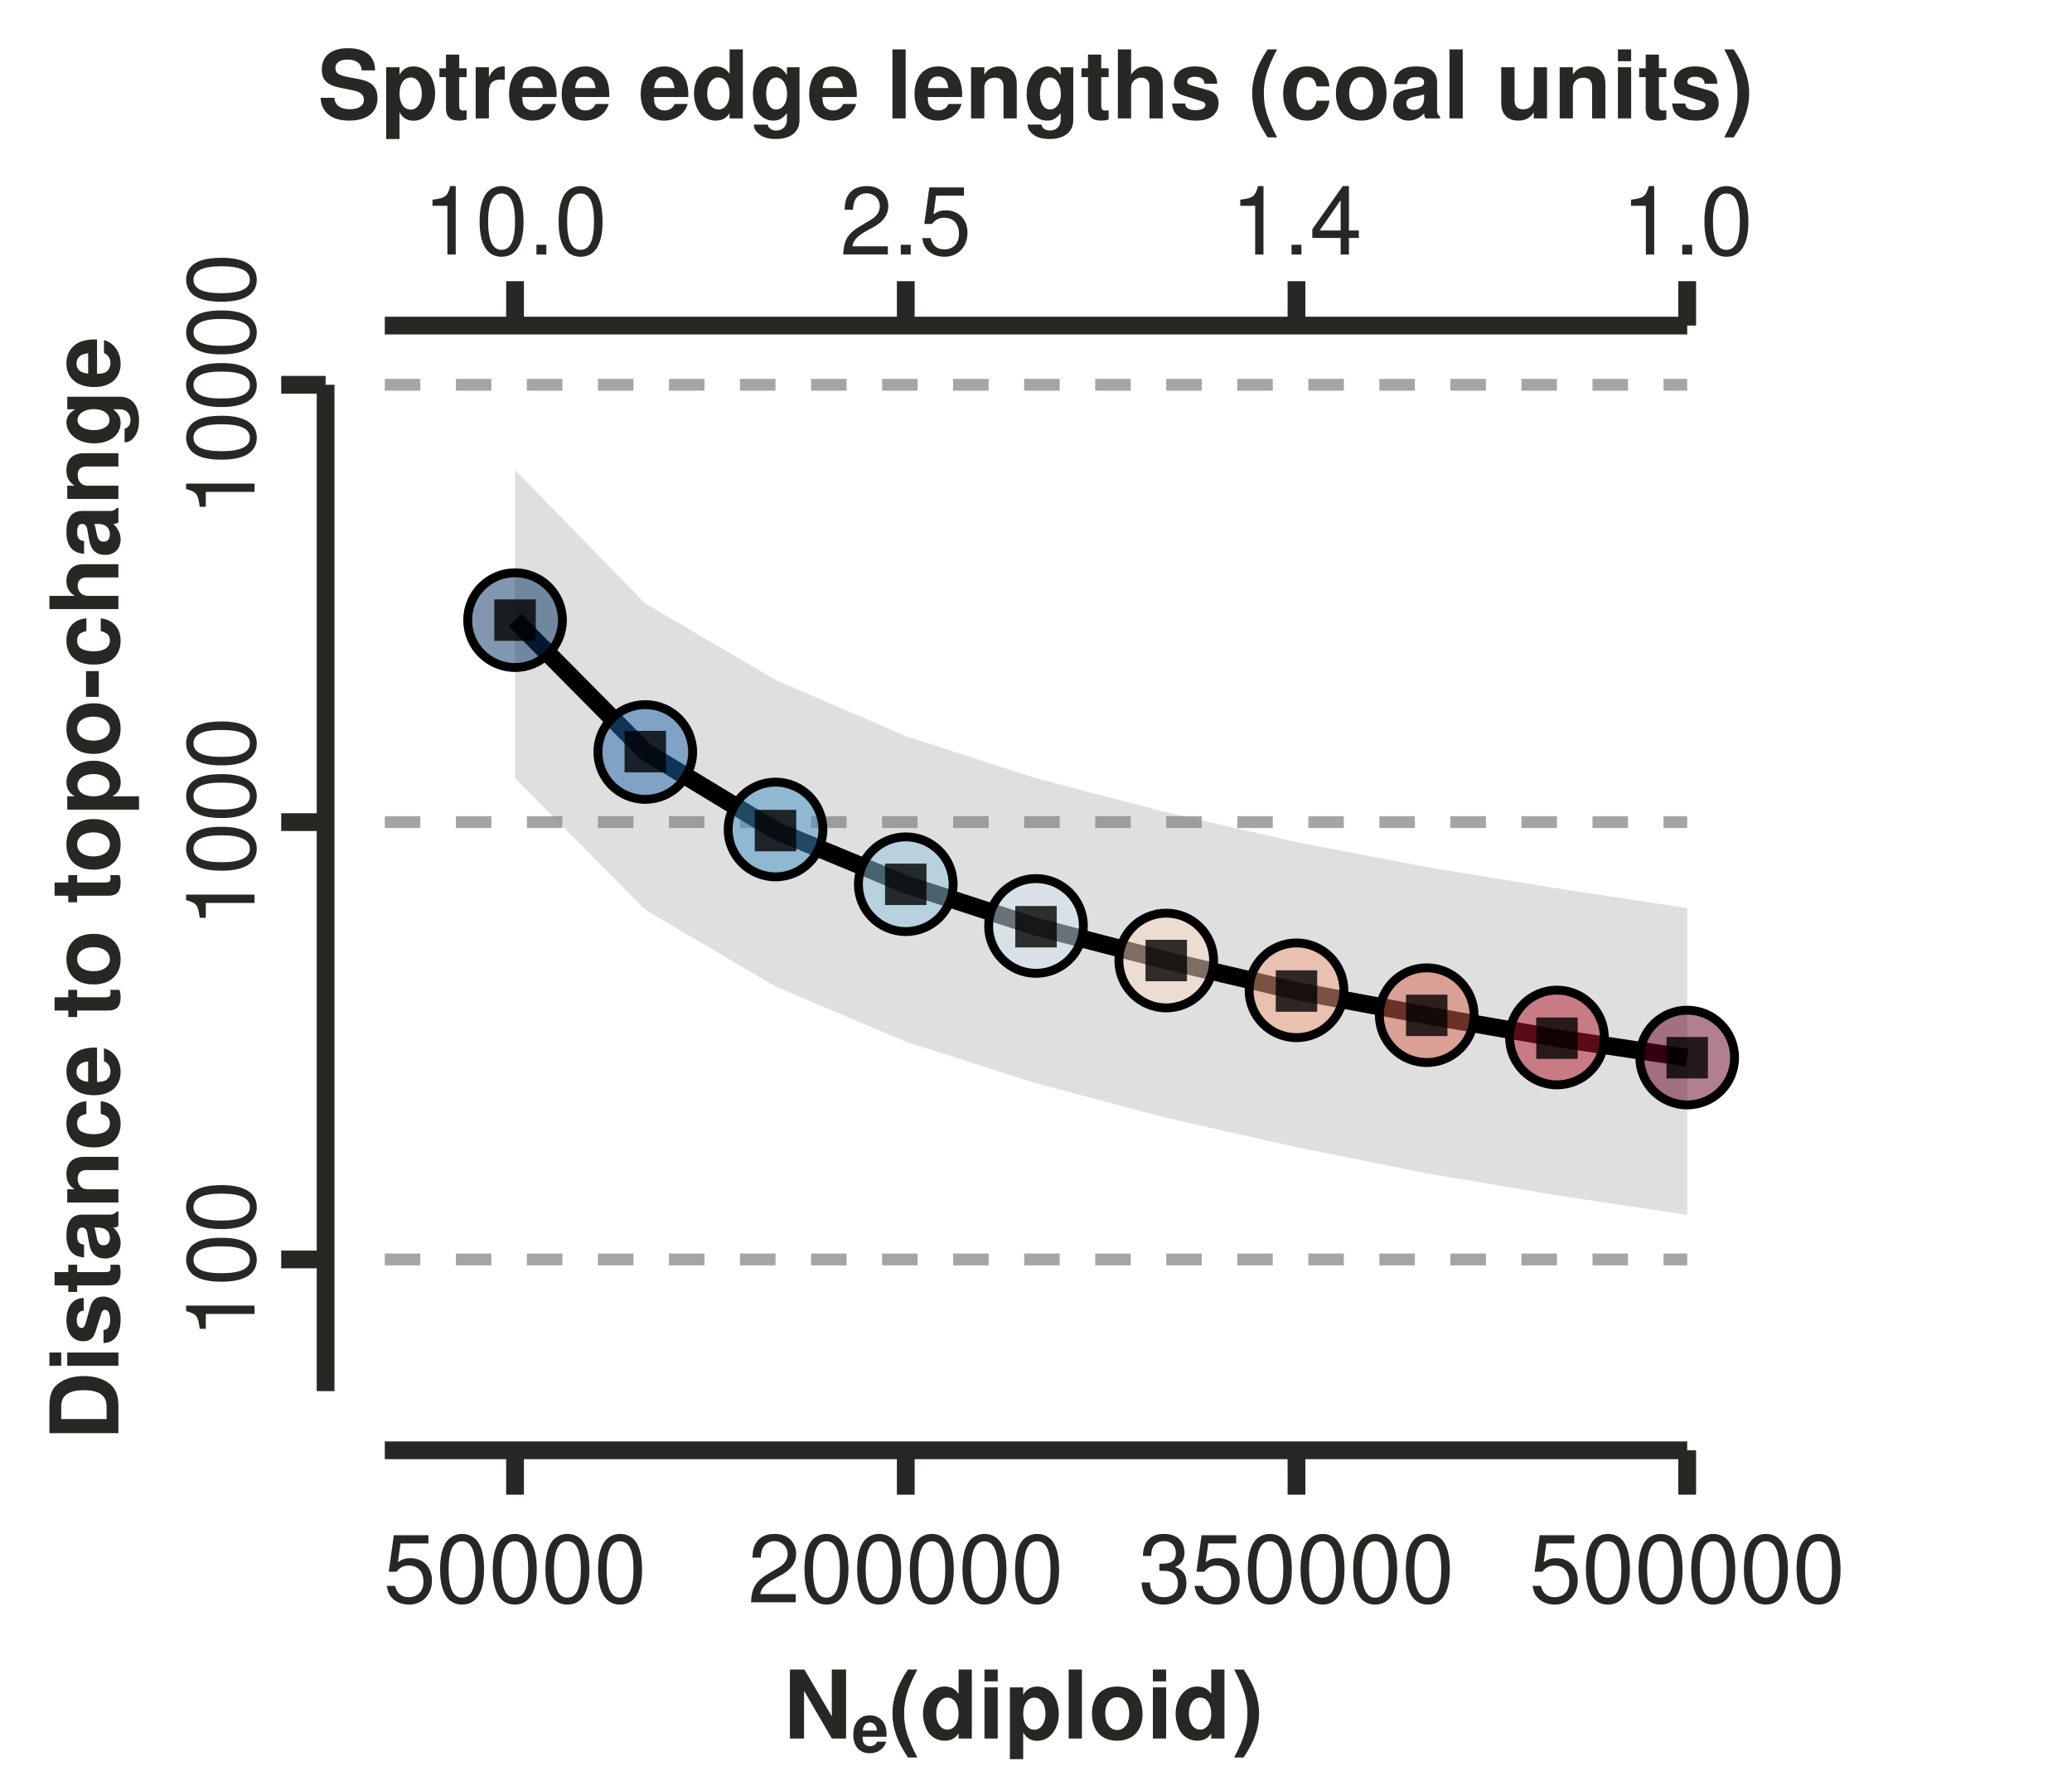
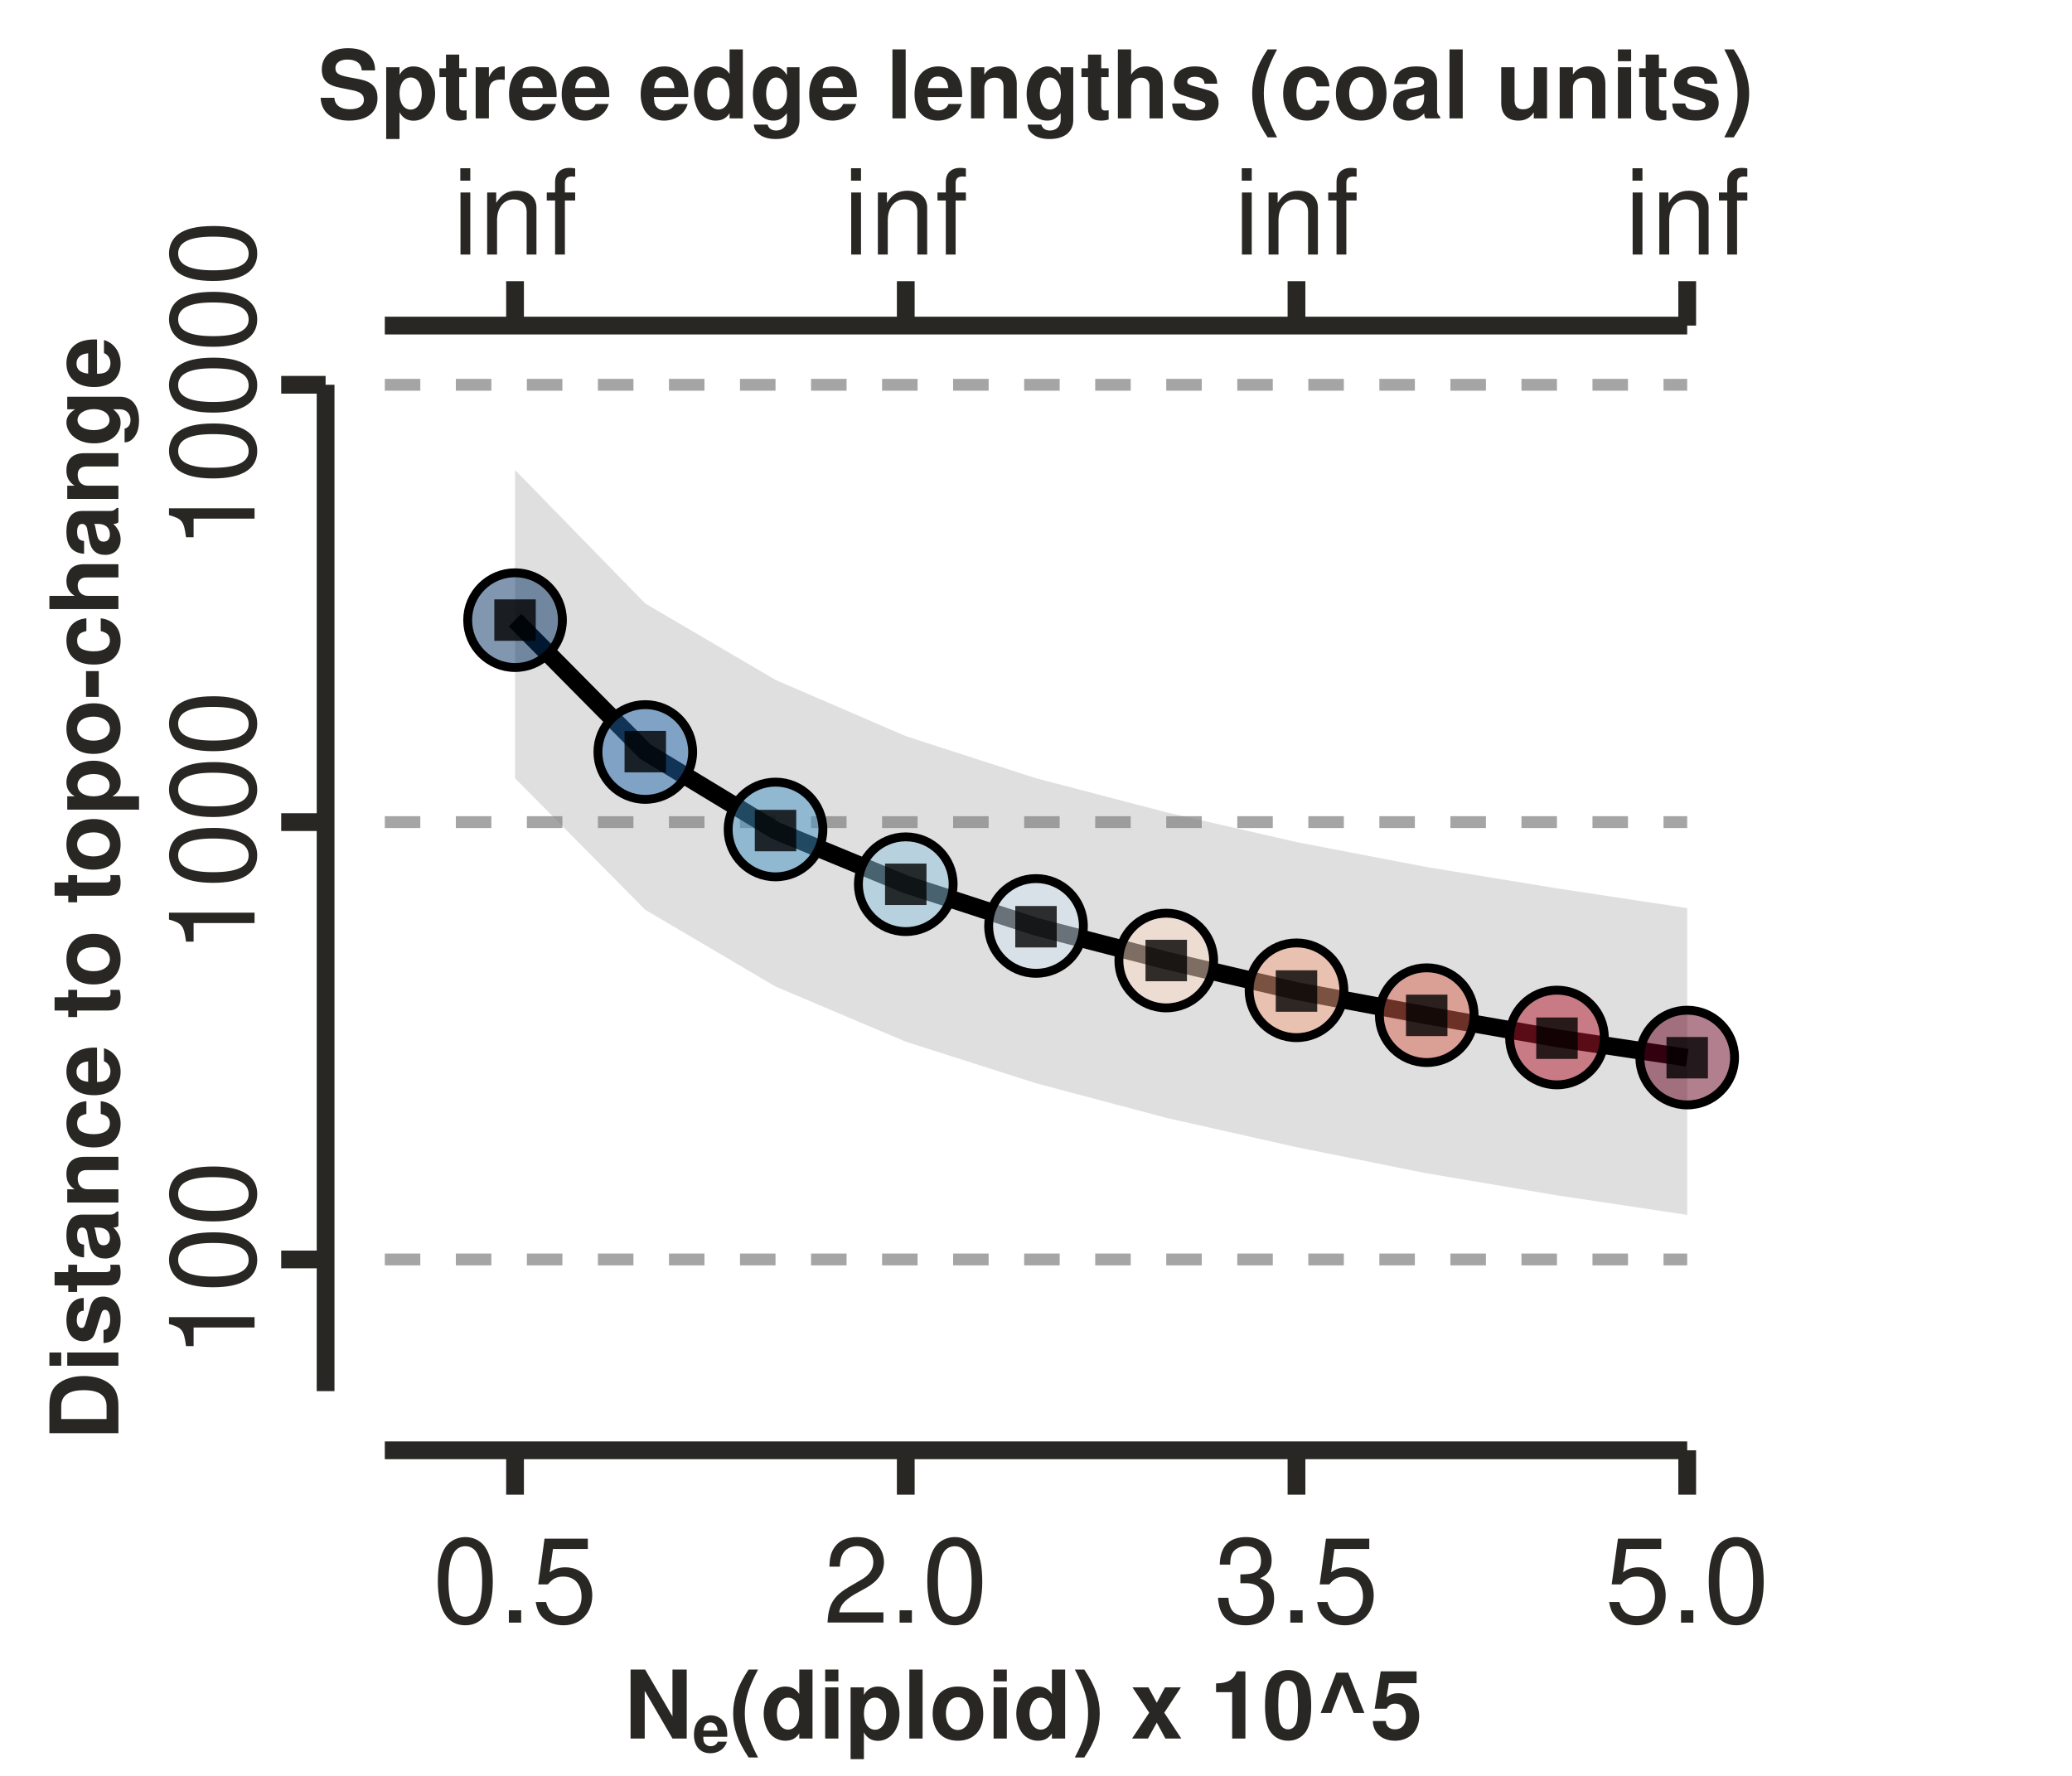
- <svg xmlns="http://www.w3.org/2000/svg" class="toyplot-canvas-Canvas" width="350.0px" height="300.0px" viewBox="0 0 350.0 300.0" preserveAspectRatio="xMidYMid meet" style="background-color:transparent;border-color:#292724;border-style:none;border-width:1.0;fill:rgb(16.1%,15.3%,14.1%);fill-opacity:1.0;font-family:Helvetica;font-size:12px;opacity:1.0;stroke:rgb(16.1%,15.3%,14.1%);stroke-opacity:1.0;stroke-width:1.0" id="t2fe4d56f76214a32a10c6cee4f157b93">
-   <g class="toyplot-coordinates-Cartesian" id="t99403d71439b480a9d23ebe1ac2ead57">
-     <clipPath id="tf31284390fc0414488225b85763583e0">
+ <svg xmlns="http://www.w3.org/2000/svg" class="toyplot-canvas-Canvas" width="350.0px" height="300.0px" viewBox="0 0 350.0 300.0" preserveAspectRatio="xMidYMid meet" style="background-color:transparent;border-color:#292724;border-style:none;border-width:1.0;fill:rgb(16.1%,15.3%,14.1%);fill-opacity:1.0;font-family:Helvetica;font-size:12px;opacity:1.0;stroke:rgb(16.1%,15.3%,14.1%);stroke-opacity:1.0;stroke-width:1.0" id="t2748086797384093bee0b226713b4fb8">
+   <g class="toyplot-coordinates-Cartesian" id="t7e32ac8837464e628990351e4a66979c">
+     <clipPath id="tdc86e773878f435281434185fb8721c7">
      <rect x="55.0" y="55.0" width="240.0" height="190.0" />
    </clipPath>
-     <g clip-path="url(#tf31284390fc0414488225b85763583e0)">
-       <g class="toyplot-mark-AxisLines" style="stroke:rgb(50.2%,50.2%,50.2%);stroke-dasharray:6,6;stroke-opacity:0.7;stroke-width:2" id="tbf482823237f4c7996445cff3e786ecd">
+     <g clip-path="url(#tdc86e773878f435281434185fb8721c7)">
+       <g class="toyplot-mark-AxisLines" style="stroke:rgb(50.2%,50.2%,50.2%);stroke-dasharray:6,6;stroke-opacity:0.7;stroke-width:2" id="tc4f6489b0cda4771ba3a923b9be7d869">
        <g class="toyplot-Series">
          <line class="toyplot-Datum" y1="212.76" y2="212.76" x1="65.0" x2="285.0" style="opacity:1.0;stroke:rgb(50.2%,50.2%,50.2%);stroke-dasharray:6,6;stroke-opacity:0.7;stroke-width:2" />
          <line class="toyplot-Datum" y1="138.88" y2="138.88" x1="65.0" x2="285.0" style="opacity:1.0;stroke:rgb(50.2%,50.2%,50.2%);stroke-dasharray:6,6;stroke-opacity:0.7;stroke-width:2" />
          <line class="toyplot-Datum" y1="65.0" y2="65.0" x1="65.0" x2="285.0" style="opacity:1.0;stroke:rgb(50.2%,50.2%,50.2%);stroke-dasharray:6,6;stroke-opacity:0.7;stroke-width:2" />
        </g>
      </g>
-       <g class="toyplot-mark-FillBoundaries" style="stroke:none" id="t8f52463ecfe34389861d7b3c41fe7c20">
+       <g class="toyplot-mark-FillBoundaries" style="stroke:none" id="t67e53c9028b440518b8b714eed95982b">
        <polygon points="87.0,131.479 109.0,153.697 131.0,166.655 153.0,175.973 175.0,182.997 197.0,188.838 219.0,193.792 241.0,198.212 263.0,201.931 285.0,205.23 285.0,153.401 263.0,150.069 241.0,146.475 219.0,142.249 197.0,137.217 175.0,131.471 153.0,124.353 131.0,114.856 109.0,101.952 87.0,79.397" style="fill:rgb(50.2%,50.2%,50.2%);fill-opacity:1.0;opacity:0.25;stroke:none" />
      </g>
-       <g class="toyplot-mark-Plot" style="fill:none" id="tb93c0a4e7c404bb2931f353d04ffca04">
+       <g class="toyplot-mark-Plot" style="fill:none" id="t3731ea11945545a0809822b9675aed4f">
        <g class="toyplot-Series">
          <path d="M 87.0 104.753 L 109.0 126.971 L 131.0 140.307 L 153.0 149.387 L 175.0 156.552 L 197.0 162.26 L 219.0 167.416 L 241.0 171.526 L 263.0 175.383 L 285.0 178.682" style="stroke:rgb(0%,0%,0%);stroke-opacity:1.0;stroke-width:3.0" />
        </g>
      </g>
-       <g class="toyplot-mark-Point" id="tf78e9865ca1e4d28a69cf9344a93a946">
+       <g class="toyplot-mark-Point" id="t6af1a6d8edde4e43a73e457bab57d6fc">
        <g class="toyplot-Series">
          <g style="fill:rgb(2%,18.8%,38%);fill-opacity:0.5;opacity:1.0;stroke:rgb(0%,0%,0%);stroke-opacity:1.0;stroke-width:1.5" class="toyplot-Datum" transform="translate(87.0, 104.7624)">
            <circle r="8.0" />
          </g>
          <g style="fill:rgb(12.9%,40%,67.5%);fill-opacity:0.5;opacity:1.0;stroke:rgb(0%,0%,0%);stroke-opacity:1.0;stroke-width:1.5" class="toyplot-Datum" transform="translate(109.0, 127.0337)">
            <circle r="8.0" />
          </g>
          <g style="fill:rgb(26.3%,57.6%,76.5%);fill-opacity:0.5;opacity:1.0;stroke:rgb(0%,0%,0%);stroke-opacity:1.0;stroke-width:1.5" class="toyplot-Datum" transform="translate(131.0, 140.1244)">
            <circle r="8.0" />
          </g>
          <g style="fill:rgb(57.3%,77.3%,87.1%);fill-opacity:0.5;opacity:1.0;stroke:rgb(0%,0%,0%);stroke-opacity:1.0;stroke-width:1.5" class="toyplot-Datum" transform="translate(153.0, 149.3711)">
            <circle r="8.0" />
          </g>
          <g style="fill:rgb(82%,89.8%,94.1%);fill-opacity:0.5;opacity:1.0;stroke:rgb(0%,0%,0%);stroke-opacity:1.0;stroke-width:1.5" class="toyplot-Datum" transform="translate(175.0, 156.4195)">
            <circle r="8.0" />
          </g>
          <g style="fill:rgb(99.2%,85.9%,78%);fill-opacity:0.5;opacity:1.0;stroke:rgb(0%,0%,0%);stroke-opacity:1.0;stroke-width:1.5" class="toyplot-Datum" transform="translate(197.0, 162.2614)">
            <circle r="8.0" />
          </g>
          <g style="fill:rgb(95.7%,64.7%,51%);fill-opacity:0.5;opacity:1.0;stroke:rgb(0%,0%,0%);stroke-opacity:1.0;stroke-width:1.5" class="toyplot-Datum" transform="translate(219.0, 167.2894)">
            <circle r="8.0" />
          </g>
          <g style="fill:rgb(83.9%,37.6%,30.2%);fill-opacity:0.5;opacity:1.0;stroke:rgb(0%,0%,0%);stroke-opacity:1.0;stroke-width:1.5" class="toyplot-Datum" transform="translate(241.0, 171.4924)">
            <circle r="8.0" />
          </g>
          <g style="fill:rgb(69.8%,9.4%,16.9%);fill-opacity:0.5;opacity:1.0;stroke:rgb(0%,0%,0%);stroke-opacity:1.0;stroke-width:1.5" class="toyplot-Datum" transform="translate(263.0, 175.2639)">
            <circle r="8.0" />
          </g>
          <g style="fill:rgb(40.4%,0%,12.2%);fill-opacity:0.5;opacity:1.0;stroke:rgb(0%,0%,0%);stroke-opacity:1.0;stroke-width:1.5" class="toyplot-Datum" transform="translate(285.0, 178.6523)">
            <circle r="8.0" />
          </g>
        </g>
      </g>
-       <g class="toyplot-mark-Point" id="t92968541a7a1491e83999f857caab03f">
+       <g class="toyplot-mark-Point" id="t7a9f2b6dfc0b4716911cd7329a3d543b">
        <g class="toyplot-Series">
          <g style="fill:rgb(0%,0%,0%);fill-opacity:1.0;opacity:0.8;stroke:none" class="toyplot-Datum" transform="translate(87.0, 104.7533)">
            <rect x="-3.5" y="-3.5" width="7.0" height="7.0" />
          </g>
          <g style="fill:rgb(0%,0%,0%);fill-opacity:1.0;opacity:0.8;stroke:none" class="toyplot-Datum" transform="translate(109.0, 126.9712)">
            <rect x="-3.5" y="-3.5" width="7.0" height="7.0" />
          </g>
          <g style="fill:rgb(0%,0%,0%);fill-opacity:1.0;opacity:0.8;stroke:none" class="toyplot-Datum" transform="translate(131.0, 140.3068)">
            <rect x="-3.5" y="-3.5" width="7.0" height="7.0" />
          </g>
          <g style="fill:rgb(0%,0%,0%);fill-opacity:1.0;opacity:0.8;stroke:none" class="toyplot-Datum" transform="translate(153.0, 149.3871)">
            <rect x="-3.5" y="-3.5" width="7.0" height="7.0" />
          </g>
          <g style="fill:rgb(0%,0%,0%);fill-opacity:1.0;opacity:0.8;stroke:none" class="toyplot-Datum" transform="translate(175.0, 156.5524)">
            <rect x="-3.5" y="-3.5" width="7.0" height="7.0" />
          </g>
          <g style="fill:rgb(0%,0%,0%);fill-opacity:1.0;opacity:0.8;stroke:none" class="toyplot-Datum" transform="translate(197.0, 162.2602)">
            <rect x="-3.5" y="-3.5" width="7.0" height="7.0" />
          </g>
          <g style="fill:rgb(0%,0%,0%);fill-opacity:1.0;opacity:0.8;stroke:none" class="toyplot-Datum" transform="translate(219.0, 167.4156)">
            <rect x="-3.5" y="-3.5" width="7.0" height="7.0" />
          </g>
          <g style="fill:rgb(0%,0%,0%);fill-opacity:1.0;opacity:0.8;stroke:none" class="toyplot-Datum" transform="translate(241.0, 171.5261)">
            <rect x="-3.5" y="-3.5" width="7.0" height="7.0" />
          </g>
          <g style="fill:rgb(0%,0%,0%);fill-opacity:1.0;opacity:0.8;stroke:none" class="toyplot-Datum" transform="translate(263.0, 175.3827)">
            <rect x="-3.5" y="-3.5" width="7.0" height="7.0" />
          </g>
          <g style="fill:rgb(0%,0%,0%);fill-opacity:1.0;opacity:0.8;stroke:none" class="toyplot-Datum" transform="translate(285.0, 178.6817)">
            <rect x="-3.5" y="-3.5" width="7.0" height="7.0" />
          </g>
        </g>
      </g>
    </g>
-     <g class="toyplot-coordinates-Axis" id="tbc2a5e800807415c8503ae24959a9739" transform="translate(65.0,235.0)translate(0,10.0)">
+     <g class="toyplot-coordinates-Axis" id="tc2d8f944cd8941c9beee9585c906f239" transform="translate(65.0,235.0)translate(0,10.0)">
      <line x1="0" y1="0" x2="220.0" y2="0" style="stroke-width:3" />
      <g>
        <line x1="22.0" y1="7.5" x2="22.0" y2="0" style="stroke-width:3" />
        <line x1="88.0" y1="7.5" x2="88.0" y2="0" style="stroke-width:3" />
        <line x1="154.0" y1="7.5" x2="154.0" y2="0" style="stroke-width:3" />
        <line x1="220.0" y1="7.5" x2="220.0" y2="0" style="stroke-width:3" />
      </g>
      <g>
        <g transform="translate(22.0,12.0)">
-           <text x="-22.24" y="13.688" style="fill:rgb(16.1%,15.3%,14.1%);fill-opacity:1.0;font-family:helvetica;font-size:16.0px;font-weight:normal;stroke:none;vertical-align:baseline;white-space:pre">50000</text>
+           <text x="-13.9" y="17.11" style="fill:rgb(16.1%,15.3%,14.1%);fill-opacity:1.0;font-family:helvetica;font-size:20.0px;font-weight:normal;stroke:none;vertical-align:baseline;white-space:pre">0.5</text>
        </g>
        <g transform="translate(88.0,12.0)">
-           <text x="-26.688" y="13.688" style="fill:rgb(16.1%,15.3%,14.1%);fill-opacity:1.0;font-family:helvetica;font-size:16.0px;font-weight:normal;stroke:none;vertical-align:baseline;white-space:pre">200000</text>
+           <text x="-13.9" y="17.11" style="fill:rgb(16.1%,15.3%,14.1%);fill-opacity:1.0;font-family:helvetica;font-size:20.0px;font-weight:normal;stroke:none;vertical-align:baseline;white-space:pre">2.0</text>
        </g>
        <g transform="translate(154.0,12.0)">
-           <text x="-26.688" y="13.688" style="fill:rgb(16.1%,15.3%,14.1%);fill-opacity:1.0;font-family:helvetica;font-size:16.0px;font-weight:normal;stroke:none;vertical-align:baseline;white-space:pre">350000</text>
+           <text x="-13.9" y="17.11" style="fill:rgb(16.1%,15.3%,14.1%);fill-opacity:1.0;font-family:helvetica;font-size:20.0px;font-weight:normal;stroke:none;vertical-align:baseline;white-space:pre">3.5</text>
        </g>
        <g transform="translate(220.0,12.0)">
-           <text x="-26.688" y="13.688" style="fill:rgb(16.1%,15.3%,14.1%);fill-opacity:1.0;font-family:helvetica;font-size:16.0px;font-weight:normal;stroke:none;vertical-align:baseline;white-space:pre">500000</text>
+           <text x="-13.9" y="17.11" style="fill:rgb(16.1%,15.3%,14.1%);fill-opacity:1.0;font-family:helvetica;font-size:20.0px;font-weight:normal;stroke:none;vertical-align:baseline;white-space:pre">5.0</text>
        </g>
      </g>
      <g transform="translate(110.0,35.0)">
-         <text x="-42.666" y="13.688" style="fill:rgb(16.1%,15.3%,14.1%);fill-opacity:1.0;font-family:helvetica;font-size:16.0px;font-weight:bold;stroke:none;vertical-align:baseline;white-space:pre">N</text>
-         <text x="-31.114" y="15.928" style="fill:rgb(16.1%,15.3%,14.1%);fill-opacity:1.0;font-family:helvetica;font-size:11.2px;font-weight:bold;stroke:none;vertical-align:baseline;white-space:pre">e</text>
-         <text x="-24.886" y="13.688" style="fill:rgb(16.1%,15.3%,14.1%);fill-opacity:1.0;font-family:helvetica;font-size:16.0px;font-weight:bold;stroke:none;vertical-align:baseline;white-space:pre"> (diploid)</text>
+         <text x="-69.578" y="13.688" style="fill:rgb(16.1%,15.3%,14.1%);fill-opacity:1.0;font-family:helvetica;font-size:16.0px;font-weight:bold;stroke:none;vertical-align:baseline;white-space:pre">N</text>
+         <text x="-58.026" y="15.928" style="fill:rgb(16.1%,15.3%,14.1%);fill-opacity:1.0;font-family:helvetica;font-size:11.2px;font-weight:bold;stroke:none;vertical-align:baseline;white-space:pre">e</text>
+         <text x="-51.798" y="13.688" style="fill:rgb(16.1%,15.3%,14.1%);fill-opacity:1.0;font-family:helvetica;font-size:16.0px;font-weight:bold;stroke:none;vertical-align:baseline;white-space:pre"> (diploid) x 10^5</text>
      </g>
      <g class="toyplot-coordinates-Axis-coordinates" style="visibility:hidden" transform="">
        <line x1="0" x2="0" y1="-6.0" y2="9.0" style="stroke:rgb(43.9%,50.2%,56.5%);stroke-opacity:1.0;stroke-width:1.0" />
        <text x="0" y="-12.0" style="alignment-baseline:alphabetic;fill:rgb(43.9%,50.2%,56.5%);fill-opacity:1.0;font-size:10px;font-weight:normal;stroke:none;text-anchor:middle" />
      </g>
    </g>
-     <g class="toyplot-coordinates-Axis" id="t378e90ba899140e7a14d38028a3e1303" transform="translate(65.0,235.0)rotate(-90.0)translate(0,-10.0)">
+     <g class="toyplot-coordinates-Axis" id="tdaa97852197349d6acb2b2f084c2b83b" transform="translate(65.0,235.0)rotate(-90.0)translate(0,-10.0)">
      <line x1="0" y1="0" x2="170.0" y2="0" style="stroke-width:3" />
      <g>
        <line x1="22.24" y1="-7.5" x2="22.24" y2="0" style="stroke-width:3" />
        <line x1="96.12" y1="-7.5" x2="96.12" y2="0" style="stroke-width:3" />
        <line x1="170.0" y1="-7.5" x2="170.0" y2="0" style="stroke-width:3" />
      </g>
      <g>
        <g transform="translate(22.24008,-12.0)">
-           <text x="-13.344" y="0.0" style="fill:rgb(16.1%,15.3%,14.1%);fill-opacity:1.0;font-family:helvetica;font-size:16.0px;font-weight:normal;stroke:none;vertical-align:baseline;white-space:pre">100</text>
+           <text x="-16.68" y="-8.881784197001252e-16" style="fill:rgb(16.1%,15.3%,14.1%);fill-opacity:1.0;font-family:helvetica;font-size:20.0px;font-weight:normal;stroke:none;vertical-align:baseline;white-space:pre">100</text>
        </g>
        <g transform="translate(96.12004,-12.0)">
-           <text x="-17.792" y="0.0" style="fill:rgb(16.1%,15.3%,14.1%);fill-opacity:1.0;font-family:helvetica;font-size:16.0px;font-weight:normal;stroke:none;vertical-align:baseline;white-space:pre">1000</text>
+           <text x="-22.24" y="-8.881784197001252e-16" style="fill:rgb(16.1%,15.3%,14.1%);fill-opacity:1.0;font-family:helvetica;font-size:20.0px;font-weight:normal;stroke:none;vertical-align:baseline;white-space:pre">1000</text>
        </g>
        <g transform="translate(170.0,-12.0)">
-           <text x="-22.24" y="0.0" style="fill:rgb(16.1%,15.3%,14.1%);fill-opacity:1.0;font-family:helvetica;font-size:16.0px;font-weight:normal;stroke:none;vertical-align:baseline;white-space:pre">10000</text>
+           <text x="-27.8" y="-8.881784197001252e-16" style="fill:rgb(16.1%,15.3%,14.1%);fill-opacity:1.0;font-family:helvetica;font-size:20.0px;font-weight:normal;stroke:none;vertical-align:baseline;white-space:pre">10000</text>
        </g>
      </g>
      <g transform="translate(85.0,-35.0)">
        <text x="-93.344" y="0.0" style="fill:rgb(16.1%,15.3%,14.1%);fill-opacity:1.0;font-family:helvetica;font-size:16.0px;font-weight:bold;stroke:none;vertical-align:baseline;white-space:pre">Distance to topo-change</text>
      </g>
      <g class="toyplot-coordinates-Axis-coordinates" style="visibility:hidden" transform="">
        <line x1="0" x2="0" y1="6.0" y2="-9.0" style="stroke:rgb(43.9%,50.2%,56.5%);stroke-opacity:1.0;stroke-width:1.0" />
        <text x="0" y="12.0" style="alignment-baseline:hanging;fill:rgb(43.9%,50.2%,56.5%);fill-opacity:1.0;font-size:10px;font-weight:normal;stroke:none;text-anchor:middle" />
      </g>
    </g>
  </g>
-   <g class="toyplot-coordinates-Cartesian" id="t28e93c27aa264a2ba6b28eb4d1bbe970">
-     <clipPath id="td151b110aa894cf88e87b173a4286625">
+   <g class="toyplot-coordinates-Cartesian" id="ta2d694d3d21c4386aa0e412707b30d5b">
+     <clipPath id="t37df3ed87af34e318b2a8b7a3f2e2bc3">
      <rect x="55.0" y="55.0" width="240.0" height="190.0" />
    </clipPath>
-     <g clip-path="url(#td151b110aa894cf88e87b173a4286625)" />
-     <g class="toyplot-coordinates-Axis" id="t7656505a65a54a0f9761c721109f9830" transform="translate(65.0,65.0)translate(0,-10.0)">
+     <g clip-path="url(#t37df3ed87af34e318b2a8b7a3f2e2bc3)" />
+     <g class="toyplot-coordinates-Axis" id="tf3633bcd784d4941b053dd0ff342f647" transform="translate(65.0,65.0)translate(0,-10.0)">
      <line x1="0" y1="0" x2="220.0" y2="0" style="stroke-width:3" />
      <g>
        <line x1="22" y1="-7.5" x2="22" y2="0" style="stroke-width:3" />
        <line x1="88" y1="-7.5" x2="88" y2="0" style="stroke-width:3" />
        <line x1="154" y1="-7.5" x2="154" y2="0" style="stroke-width:3" />
        <line x1="220.0" y1="-7.5" x2="220.0" y2="0" style="stroke-width:3" />
      </g>
      <g>
        <g transform="translate(22.0002,-12.0)">
-           <text x="-15.568" y="0.0" style="fill:rgb(16.1%,15.3%,14.1%);fill-opacity:1.0;font-family:helvetica;font-size:16.0px;font-weight:normal;stroke:none;vertical-align:baseline;white-space:pre">10.0</text>
+           <text x="-10.56" y="-8.881784197001252e-16" style="fill:rgb(16.1%,15.3%,14.1%);fill-opacity:1.0;font-family:helvetica;font-size:20.0px;font-weight:normal;stroke:none;vertical-align:baseline;white-space:pre">inf</text>
        </g>
        <g transform="translate(88.00013,-12.0)">
-           <text x="-11.12" y="0.0" style="fill:rgb(16.1%,15.3%,14.1%);fill-opacity:1.0;font-family:helvetica;font-size:16.0px;font-weight:normal;stroke:none;vertical-align:baseline;white-space:pre">2.5</text>
+           <text x="-10.56" y="-8.881784197001252e-16" style="fill:rgb(16.1%,15.3%,14.1%);fill-opacity:1.0;font-family:helvetica;font-size:20.0px;font-weight:normal;stroke:none;vertical-align:baseline;white-space:pre">inf</text>
        </g>
        <g transform="translate(154.0001,-12.0)">
-           <text x="-11.12" y="0.0" style="fill:rgb(16.1%,15.3%,14.1%);fill-opacity:1.0;font-family:helvetica;font-size:16.0px;font-weight:normal;stroke:none;vertical-align:baseline;white-space:pre">1.4</text>
+           <text x="-10.56" y="-8.881784197001252e-16" style="fill:rgb(16.1%,15.3%,14.1%);fill-opacity:1.0;font-family:helvetica;font-size:20.0px;font-weight:normal;stroke:none;vertical-align:baseline;white-space:pre">inf</text>
        </g>
        <g transform="translate(220.0,-12.0)">
-           <text x="-11.12" y="0.0" style="fill:rgb(16.1%,15.3%,14.1%);fill-opacity:1.0;font-family:helvetica;font-size:16.0px;font-weight:normal;stroke:none;vertical-align:baseline;white-space:pre">1.0</text>
+           <text x="-10.56" y="-8.881784197001252e-16" style="fill:rgb(16.1%,15.3%,14.1%);fill-opacity:1.0;font-family:helvetica;font-size:20.0px;font-weight:normal;stroke:none;vertical-align:baseline;white-space:pre">inf</text>
        </g>
      </g>
      <g transform="translate(110.0,-35.0)">
        <text x="-121.36" y="0.0" style="fill:rgb(16.1%,15.3%,14.1%);fill-opacity:1.0;font-family:helvetica;font-size:16.0px;font-weight:bold;stroke:none;vertical-align:baseline;white-space:pre">Sptree edge lengths (coal units)</text>
      </g>
      <g class="toyplot-coordinates-Axis-coordinates" style="visibility:hidden" transform="">
        <line x1="0" x2="0" y1="6.0" y2="-9.0" style="stroke:rgb(43.9%,50.2%,56.5%);stroke-opacity:1.0;stroke-width:1.0" />
        <text x="0" y="12.0" style="alignment-baseline:hanging;fill:rgb(43.9%,50.2%,56.5%);fill-opacity:1.0;font-size:10px;font-weight:normal;stroke:none;text-anchor:middle" />
      </g>
    </g>
  </g>
</svg>
